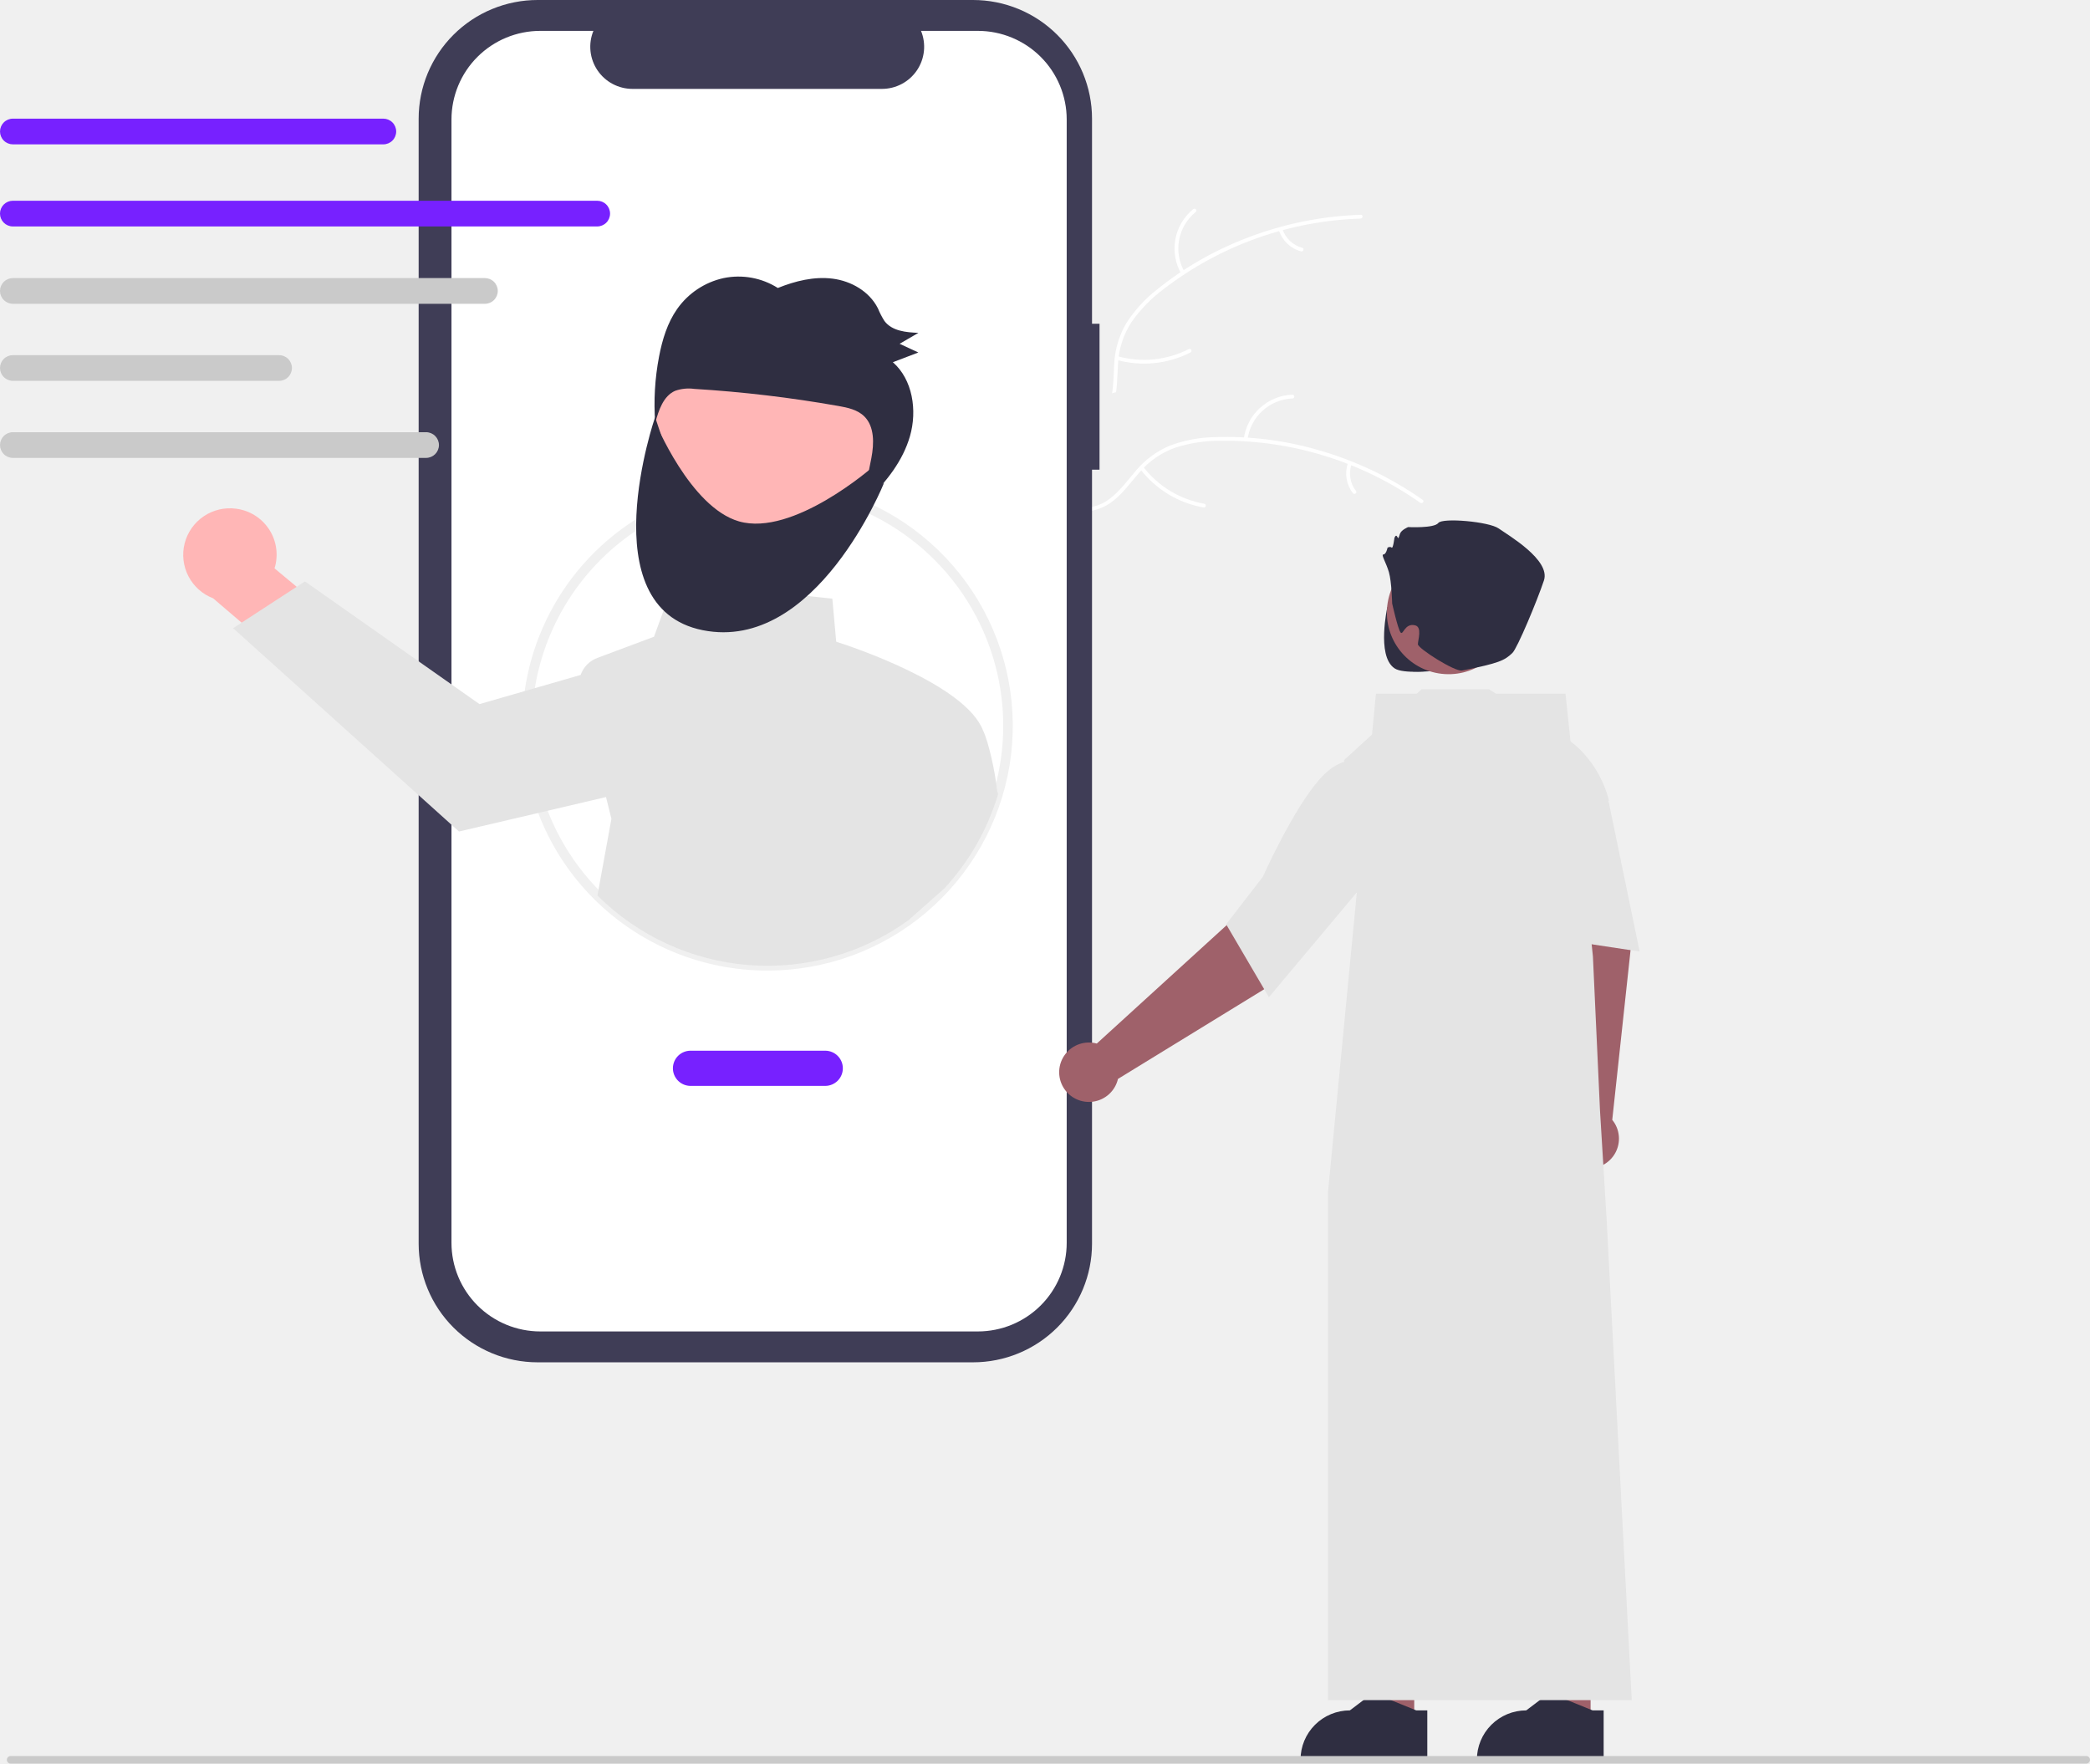
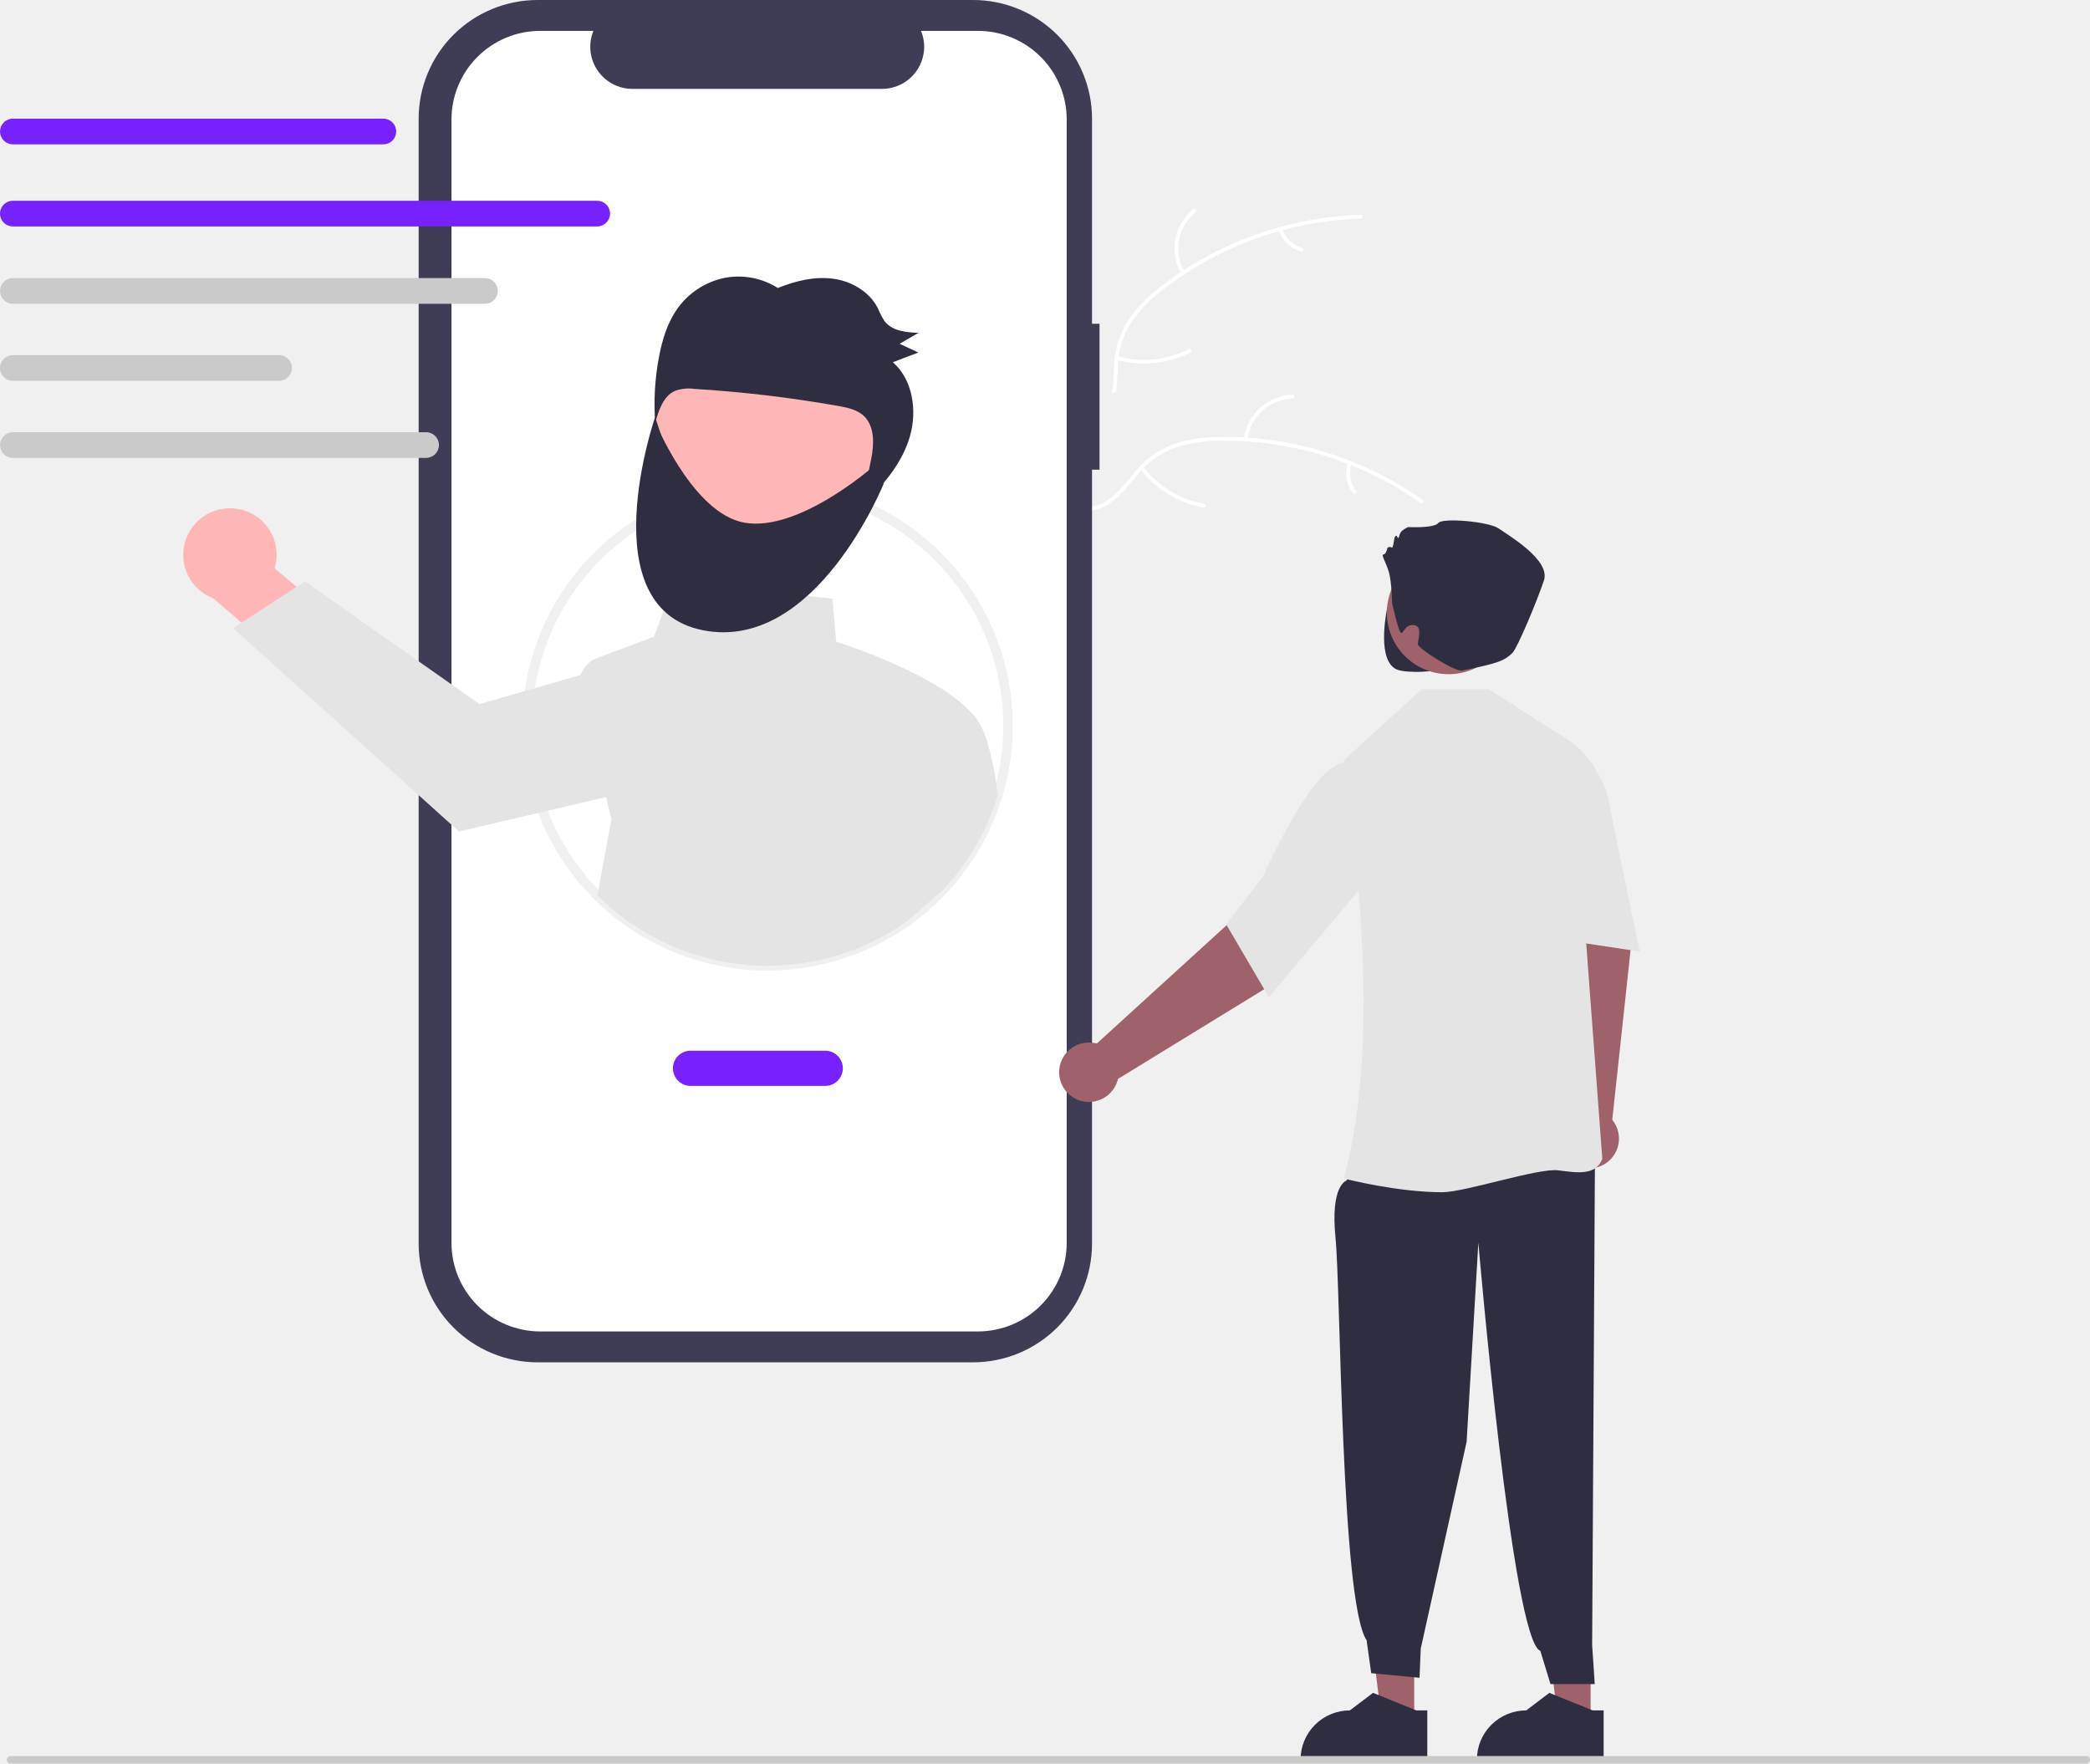
<svg xmlns="http://www.w3.org/2000/svg" width="461" height="389" viewBox="0 0 461 389" fill="none">
-   <g clip-path="url(#clip0_54_609)">
+   <g clip-path="url(#clip0_325_481)">
    <path d="M246.562 54.639C261.856 43.368 283.387 39.047 300.234 47.84C281.268 56.055 265.826 70.699 256.64 89.18C253.124 96.32 249.957 104.626 242.701 107.926C238.187 109.98 232.858 109.583 228.183 107.925C223.508 106.267 219.349 103.45 215.249 100.663L214.019 100.516C221.317 83 231.269 65.909 246.562 54.639Z" fill="#F0F0F0" />
    <path d="M300.099 48.214C284.368 48.706 269.193 54.13 256.729 63.715C254.009 65.732 251.625 68.163 249.663 70.92C247.84 73.667 246.787 76.851 246.614 80.141C246.391 83.206 246.519 86.366 245.553 89.324C245.037 90.83 244.206 92.21 243.117 93.374C242.028 94.538 240.705 95.459 239.234 96.077C235.609 97.712 231.611 97.949 227.694 98.046C223.344 98.153 218.825 98.196 214.869 100.24C214.39 100.487 214.033 99.731 214.512 99.484C221.394 95.929 229.436 98.248 236.669 96.132C240.044 95.145 243.142 93.137 244.497 89.778C245.682 86.84 245.553 83.581 245.752 80.476C245.873 77.263 246.781 74.13 248.396 71.348C250.21 68.501 252.497 65.982 255.158 63.9C261.075 59.117 267.708 55.291 274.815 52.564C282.909 49.407 291.485 47.654 300.172 47.381C300.71 47.365 300.633 48.198 300.099 48.214V48.214Z" fill="white" />
    <path d="M260.561 60.393C259.232 58.089 258.769 55.388 259.252 52.774C259.736 50.159 261.135 47.802 263.2 46.122C263.619 45.783 264.166 46.417 263.746 46.756C261.82 48.317 260.517 50.513 260.072 52.948C259.627 55.384 260.069 57.898 261.318 60.036C261.589 60.502 260.83 60.856 260.561 60.393V60.393Z" fill="white" />
    <path d="M246.522 78.572C251.768 80.035 257.374 79.472 262.223 76.994C262.703 76.748 263.06 77.505 262.58 77.75C257.53 80.319 251.695 80.894 246.239 79.359C245.72 79.213 246.005 78.427 246.522 78.572Z" fill="white" />
    <path d="M282.87 50.514C283.197 51.513 283.768 52.415 284.532 53.139C285.295 53.863 286.227 54.386 287.243 54.662C287.764 54.802 287.478 55.588 286.96 55.449C285.839 55.139 284.811 54.56 283.965 53.762C283.12 52.964 282.484 51.971 282.112 50.871C282.068 50.771 282.064 50.657 282.102 50.554C282.139 50.45 282.214 50.365 282.312 50.315C282.412 50.268 282.528 50.263 282.632 50.3C282.736 50.338 282.822 50.415 282.87 50.514H282.87Z" fill="white" />
    <path d="M313.592 110.667C313.264 110.589 312.936 110.511 312.602 110.437C308.185 109.409 303.692 108.741 299.166 108.439C298.817 108.41 298.462 108.386 298.112 108.368C287.201 107.756 276.272 109.171 265.879 112.541C261.744 113.885 257.718 115.541 253.836 117.495C248.474 120.194 242.876 123.546 237.103 124.297C236.502 124.383 235.896 124.431 235.289 124.441L213.934 102.024C213.911 101.949 213.882 101.878 213.859 101.802L212.966 100.946C213.159 100.832 213.362 100.717 213.555 100.602C213.667 100.535 213.783 100.473 213.895 100.406C213.971 100.363 214.047 100.32 214.113 100.277C214.139 100.262 214.164 100.248 214.184 100.239C214.25 100.195 214.316 100.162 214.377 100.124C215.509 99.479 216.648 98.841 217.793 98.209C217.798 98.204 217.798 98.204 217.808 98.204C226.545 93.415 235.759 89.312 245.305 86.734C245.592 86.657 245.884 86.574 246.181 86.507C250.491 85.369 254.886 84.584 259.323 84.161C261.754 83.936 264.194 83.835 266.635 83.857C272.942 83.926 279.198 84.984 285.175 86.993C297.089 90.998 307.587 98.761 313.173 109.818C313.316 110.101 313.454 110.379 313.592 110.667Z" fill="#F0F0F0" />
    <path d="M313.259 110.887C300.402 101.831 285.013 97.047 269.276 97.214C265.887 97.19 262.516 97.699 259.287 98.722C256.173 99.82 253.411 101.73 251.287 104.253C249.26 106.566 247.454 109.167 244.898 110.948C243.577 111.84 242.081 112.444 240.509 112.719C238.937 112.994 237.324 112.934 235.777 112.544C231.896 111.672 228.561 109.46 225.375 107.185C221.837 104.658 218.202 101.978 213.811 101.233C213.279 101.143 213.45 100.325 213.982 100.415C221.622 101.71 226.644 108.393 233.696 111.048C236.986 112.287 240.671 112.544 243.781 110.676C246.5 109.042 248.364 106.362 250.396 104.002C252.432 101.511 255.048 99.554 258.016 98.303C261.183 97.119 264.529 96.481 267.91 96.418C275.521 96.152 283.126 97.082 290.446 99.174C298.815 101.514 306.72 105.266 313.82 110.266C314.26 110.576 313.695 111.195 313.259 110.887L313.259 110.887Z" fill="white" />
    <path d="M274.34 96.863C274.67 94.225 275.93 91.79 277.893 89.993C279.857 88.196 282.397 87.154 285.06 87.053C285.599 87.034 285.653 87.868 285.113 87.887C282.634 87.977 280.268 88.948 278.443 90.625C276.617 92.302 275.453 94.575 275.16 97.033C275.096 97.567 274.276 97.394 274.34 96.863H274.34Z" fill="white" />
    <path d="M252.16 102.946C255.466 107.265 260.282 110.182 265.648 111.116C266.18 111.208 266.009 112.026 265.478 111.934C259.895 110.952 254.89 107.906 251.459 103.404C251.133 102.975 251.835 102.519 252.16 102.946V102.946Z" fill="white" />
    <path d="M298.114 102.375C297.773 103.369 297.685 104.432 297.858 105.468C298.03 106.505 298.458 107.482 299.103 108.313C299.435 108.738 298.732 109.194 298.402 108.772C297.694 107.851 297.223 106.77 297.03 105.626C296.836 104.481 296.927 103.306 297.294 102.205C297.32 102.098 297.385 102.005 297.477 101.945C297.569 101.885 297.681 101.862 297.789 101.881C297.898 101.904 297.993 101.968 298.054 102.061C298.115 102.154 298.136 102.266 298.114 102.375V102.375Z" fill="white" />
    <path d="M242.527 71.406H240.872V26.177C240.872 22.74 240.193 19.336 238.875 16.16C237.556 12.984 235.623 10.098 233.187 7.667C230.75 5.236 227.858 3.308 224.674 1.993C221.491 0.677 218.079 1.85325e-06 214.633 0H118.583C115.137 -7.41272e-06 111.725 0.677 108.542 1.993C105.358 3.308 102.466 5.236 100.029 7.667C97.593 10.098 95.66 12.984 94.341 16.16C93.022 19.336 92.344 22.74 92.344 26.177V274.307C92.344 281.25 95.108 287.908 100.029 292.817C104.95 297.726 111.624 300.484 118.583 300.484H214.633C221.592 300.484 228.266 297.726 233.187 292.817C238.108 287.908 240.872 281.25 240.872 274.307V103.601H242.527V71.406Z" fill="#3F3D56" />
    <path d="M215.692 6.81H203.154C203.731 8.221 203.951 9.751 203.795 11.266C203.639 12.781 203.112 14.235 202.261 15.499C201.409 16.763 200.259 17.799 198.912 18.515C197.564 19.231 196.061 19.606 194.535 19.606H139.509C137.982 19.606 136.479 19.231 135.132 18.515C133.784 17.799 132.634 16.763 131.783 15.499C130.931 14.235 130.404 12.781 130.248 11.266C130.093 9.751 130.313 8.221 130.889 6.81H119.179C113.982 6.81 108.998 8.87 105.323 12.536C101.648 16.202 99.584 21.175 99.584 26.359V274.125C99.584 276.692 100.091 279.234 101.076 281.606C102.06 283.978 103.504 286.133 105.323 287.948C107.143 289.763 109.303 291.203 111.68 292.186C114.058 293.168 116.606 293.674 119.179 293.674H215.692C218.265 293.674 220.813 293.168 223.19 292.186C225.568 291.203 227.728 289.763 229.548 287.948C231.367 286.133 232.811 283.978 233.795 281.606C234.78 279.234 235.287 276.692 235.287 274.125V26.359C235.287 21.175 233.222 16.202 229.548 12.536C225.873 8.87 220.889 6.81 215.692 6.81Z" fill="white" />
    <path d="M169.29 214.082C162.183 214.089 155.144 212.697 148.577 209.987C142.009 207.276 136.042 203.301 131.017 198.287C125.991 193.273 122.006 187.32 119.29 180.769C116.573 174.217 115.178 167.195 115.185 160.104C115.175 150.148 117.929 140.384 123.142 131.894C128.355 123.404 135.823 116.521 144.719 112.007C151.166 108.734 158.206 106.782 165.422 106.265C172.638 105.749 179.884 106.678 186.734 108.999C198.866 113.123 209.137 121.41 215.717 132.383C222.297 143.356 224.759 156.303 222.665 168.918C220.571 181.533 214.056 192.997 204.282 201.268C194.507 209.539 182.107 214.08 169.29 214.082L169.29 214.082ZM169.29 108.243C161.082 108.219 152.987 110.156 145.683 113.892C139.299 117.137 133.656 121.664 129.108 127.188C124.561 132.713 121.207 139.115 119.258 145.994C117.309 152.873 116.806 160.079 117.781 167.161C118.756 174.243 121.188 181.048 124.925 187.147C128.661 193.247 133.621 198.51 139.493 202.606C145.366 206.702 152.023 209.543 159.048 210.95C166.073 212.358 173.314 212.301 180.316 210.783C187.318 209.266 193.93 206.321 199.737 202.133C202.545 200.112 205.141 197.814 207.486 195.274C214.346 187.869 218.893 178.63 220.569 168.687C222.246 158.744 220.98 148.529 216.926 139.292C212.873 130.056 206.207 122.2 197.747 116.685C189.286 111.17 179.396 108.237 169.29 108.243Z" fill="#F0F0F0" />
    <path d="M52.052 112.201C53.537 112.387 54.963 112.895 56.23 113.69C57.497 114.485 58.574 115.548 59.384 116.803C60.195 118.058 60.72 119.476 60.922 120.955C61.124 122.435 60.999 123.94 60.555 125.366L78.531 140.305L72.096 153.418L47.007 131.966C44.655 131.063 42.717 129.33 41.56 127.097C40.404 124.863 40.108 122.284 40.73 119.848C41.352 117.412 42.847 115.287 44.934 113.878C47.021 112.469 49.553 111.872 52.052 112.201L52.052 112.201Z" fill="#FFB6B6" />
    <path d="M219.944 174.498C219.583 170.632 218.093 163.681 216.828 161.111C212.94 150.959 187.82 142.616 184.447 141.54L183.591 132.05L148.688 128.303L144.26 140.439L131.742 145.125C130.892 145.441 130.123 145.941 129.489 146.588C128.856 147.236 128.374 148.016 128.078 148.871L116.847 152.11L105.764 155.306L67.261 128.24L65.443 129.425L53.293 137.335L51.418 138.555L101.245 183.403L119.754 179.071L133.673 175.804L134.861 180.616L131.784 197.522C140.697 206.417 152.495 211.853 165.063 212.855C177.63 213.858 190.144 210.36 200.36 202.99L208.267 195.991C213.778 190.046 217.846 182.917 220.156 175.155L219.944 174.498Z" fill="#E4E4E4" />
    <path d="M177.106 120.542C190.281 116.19 197.426 102.006 193.064 88.861C188.701 75.716 174.484 68.588 161.308 72.94C148.132 77.292 140.987 91.477 145.35 104.621C149.712 117.766 163.93 124.894 177.106 120.542Z" fill="#FFB6B6" />
    <path d="M149.357 68.159C151.8 64.678 155.466 62.242 159.627 61.334C163.741 60.49 168.023 61.273 171.569 63.52C175.425 61.97 179.583 60.942 183.667 61.464C187.752 61.987 191.755 64.263 193.645 68.013C194.043 68.985 194.525 69.919 195.087 70.806C196.752 73.023 199.847 73.31 202.58 73.417C201.198 74.221 199.816 75.025 198.434 75.829C199.811 76.469 201.188 77.109 202.566 77.749C200.691 78.463 198.817 79.177 196.943 79.891C201.305 83.717 202.361 90.526 200.708 96.234C199.145 101.639 195.559 106.189 191.555 110.084C190.774 107.178 191.633 104.027 192.205 101.018C192.809 97.838 192.906 94.12 190.675 91.876C189.17 90.361 186.961 89.904 184.879 89.537C174.377 87.684 163.778 86.428 153.133 85.776C151.708 85.58 150.257 85.727 148.902 86.207C146.311 87.356 145.27 90.509 144.52 93.306C144.16 88.397 144.447 83.463 145.374 78.629C146.084 74.929 147.203 71.225 149.357 68.159Z" fill="#2F2E41" />
    <path d="M182.021 239.513H152.316C151.284 239.513 150.295 239.104 149.565 238.377C148.836 237.649 148.426 236.662 148.426 235.633C148.426 234.603 148.836 233.616 149.565 232.888C150.295 232.161 151.284 231.752 152.316 231.752H182.021C183.052 231.752 184.042 232.161 184.771 232.888C185.501 233.616 185.91 234.603 185.91 235.633C185.91 236.662 185.501 237.649 184.771 238.377C184.042 239.104 183.052 239.513 182.021 239.513Z" fill="#7721FF" />
    <path d="M84.547 31.84H2.842C2.089 31.839 1.367 31.54 0.835 31.008C0.303 30.476 0.004 29.756 0.004 29.005C0.004 28.254 0.303 27.533 0.835 27.002C1.367 26.47 2.089 26.171 2.842 26.17H84.547C85.301 26.17 86.024 26.468 86.557 27C87.09 27.532 87.389 28.253 87.389 29.005C87.389 29.757 87.09 30.478 86.557 31.01C86.024 31.541 85.301 31.84 84.547 31.84Z" fill="#7721FF" />
    <path d="M131.722 49.948H2.842C2.088 49.948 1.365 49.649 0.832 49.117C0.299 48.586 0 47.865 0 47.113C0 46.361 0.299 45.64 0.832 45.108C1.365 44.576 2.088 44.278 2.842 44.278H131.722C132.475 44.278 133.198 44.576 133.731 45.108C134.264 45.64 134.563 46.361 134.563 47.113C134.563 47.865 134.264 48.586 133.731 49.117C133.198 49.649 132.475 49.948 131.722 49.948Z" fill="#7721FF" />
    <path d="M106.955 67.007H2.842C2.088 67.007 1.365 66.708 0.832 66.177C0.299 65.645 0 64.924 0 64.172C0 63.42 0.299 62.699 0.832 62.167C1.365 61.636 2.088 61.337 2.842 61.337H106.955C107.709 61.337 108.431 61.636 108.964 62.167C109.497 62.699 109.797 63.42 109.797 64.172C109.797 64.924 109.497 65.645 108.964 66.177C108.431 66.708 107.709 67.007 106.955 67.007Z" fill="#CACACA" />
    <path d="M306.5 134C306.5 134 304.193 144.506 307.882 147C309.571 148.142 316 147.5 316 147.5" stroke="#2F2E41" />
    <path d="M61.55 84.003H2.842C2.088 84.003 1.365 83.705 0.832 83.173C0.299 82.641 0 81.92 0 81.168C0 80.417 0.299 79.695 0.832 79.164C1.365 78.632 2.088 78.334 2.842 78.334H61.55C62.304 78.334 63.027 78.632 63.56 79.164C64.093 79.695 64.392 80.417 64.392 81.168C64.392 81.92 64.093 82.641 63.56 83.173C63.027 83.705 62.304 84.003 61.55 84.003Z" fill="#CACACA" />
    <path d="M93.982 100.999H2.842C2.089 100.997 1.367 100.698 0.835 100.167C0.303 99.635 0.004 98.915 0.004 98.164C0.004 97.413 0.303 96.692 0.835 96.161C1.367 95.629 2.089 95.33 2.842 95.329H93.982C94.735 95.33 95.457 95.629 95.989 96.161C96.521 96.692 96.82 97.413 96.82 98.164C96.82 98.915 96.521 99.635 95.989 100.167C95.457 100.698 94.735 100.997 93.982 100.999Z" fill="#CACACA" />
    <path d="M350.843 378.357L343.52 378.357L340.036 350.177L350.844 350.177L350.843 378.357Z" fill="#9F616A" />
    <path d="M306 138H315V148C315 148 309.212 148.783 307 146.5C304.674 144.1 306 138 306 138Z" fill="#2F2E41" />
    <path d="M353.724 388.468L325.765 388.467V388.114C325.766 385.235 326.912 382.474 328.953 380.438C330.994 378.402 333.762 377.258 336.648 377.258H336.648L341.755 373.392L351.284 377.258L353.724 377.258L353.724 388.468Z" fill="#2F2E41" />
    <path d="M346.576 245.917L343.346 206.631L340.809 191.885L355.014 188.755L359.728 208.943L355.621 247.008C356.45 248.02 356.956 249.257 357.074 250.559C357.193 251.861 356.918 253.168 356.286 254.313C355.654 255.459 354.694 256.389 353.528 256.985C352.362 257.582 351.043 257.816 349.743 257.66C348.442 257.503 347.218 256.962 346.227 256.105C345.237 255.249 344.526 254.117 344.186 252.855C343.845 251.593 343.891 250.258 344.317 249.021C344.743 247.785 345.529 246.704 346.576 245.917H346.576Z" fill="#9F616A" />
    <path d="M311.943 378.357L304.62 378.357L301.136 350.177L311.945 350.177L311.943 378.357Z" fill="#9F616A" />
-     <path d="M300.224 254.823L296.977 260.426C296.977 260.426 293.41 261.398 294.576 272.999C295.742 284.599 295.792 353.33 301.435 361.787L302.456 369.05L313.112 370.066L313.381 363.622L326.087 274.093C326.087 274.093 333.57 361.982 339.761 364.132L341.997 371.455L351.762 371.459L351.186 362.83L351.816 253.915L300.224 254.823Z" fill="#2F2E41" />
+     <path d="M300.224 254.823L296.977 260.426C296.977 260.426 293.41 261.398 294.576 272.999C295.742 284.599 295.792 353.33 301.435 361.787L302.456 369.05L313.112 370.066L313.381 363.622L323.5 318L326.087 274.093C326.087 274.093 333.57 361.982 339.761 364.132L341.997 371.455L351.762 371.459L351.186 362.83L351.816 253.915L300.224 254.823Z" fill="#2F2E41" />
    <path d="M296.654 259.999L296.43 259.941C303.131 234.938 301.198 202.56 296.467 167.793L296.467 167.649L313.571 152.02H328.423L343.147 161.5C352.665 166.247 354.829 176.302 354.849 176.404L354.864 176.475L349.032 196.785L353.425 255.521L353.43 255.589L353.405 255.652C351.983 259.249 348.173 258.737 343.761 258.143C339.357 257.551 323.126 262.968 318.149 262.968C308.424 262.968 297.349 260.177 296.654 259.999Z" fill="#E4E4E4" />
    <path d="M340.063 169.416L346.444 166.647L354.85 176.929L361.664 209.879L338.325 206.351L340.063 169.416Z" fill="#E4E4E4" />
    <path d="M241.925 230.175L271.093 203.584L281.23 192.558L292.405 201.852L279.285 217.925L246.596 237.979C246.3 239.253 245.629 240.409 244.67 241.299C243.71 242.189 242.506 242.773 241.211 242.975C239.917 243.177 238.591 242.989 237.405 242.433C236.219 241.878 235.226 240.982 234.554 239.86C233.882 238.737 233.562 237.44 233.635 236.135C233.708 234.83 234.17 233.576 234.962 232.535C235.755 231.494 236.841 230.713 238.082 230.292C239.322 229.872 240.66 229.831 241.925 230.175L241.925 230.175Z" fill="#9F616A" />
    <path d="M270.458 203.874L278.536 193.407C278.603 193.257 285.306 178.315 291.115 171.823C297.075 165.162 301.767 168.568 301.813 168.605L301.93 168.693L302.254 193.287L279.885 219.953L270.458 203.874Z" fill="#E4E4E4" />
    <path d="M332.963 137.298C334.168 129.894 329.127 122.917 321.705 121.715C314.282 120.513 307.289 125.542 306.084 132.947C304.88 140.352 309.92 147.329 317.343 148.53C324.765 149.732 331.759 144.703 332.963 137.298Z" fill="#9F616A" />
    <path d="M307.076 133.106C307.076 133.106 306.967 128.331 306.362 126.218C305.757 124.105 304.547 122.294 305.152 122.294C305.757 122.294 306.06 120.785 306.06 120.785C306.06 120.785 306.665 120.483 306.967 120.785C307.27 121.087 307.572 118.672 307.572 118.672C307.572 118.672 307.875 117.766 308.178 118.37C308.48 118.974 308.48 118.672 308.783 117.766C309.085 116.861 310.598 116.257 310.598 116.257C310.598 116.257 316.347 116.559 317.255 115.352C318.162 114.144 328.449 115.05 330.567 116.559C332.685 118.068 342.065 123.501 340.552 128.029C339.039 132.557 334.684 142.982 333.593 144.027C331.867 145.68 330.672 146.276 322.507 147.897C320.909 148.214 312.752 143.01 312.752 142.104C312.752 141.199 313.736 138.327 312.155 137.933C309.766 137.337 309.497 140.351 308.892 139.445C308.287 138.54 307.076 133.106 307.076 133.106Z" fill="#2F2E41" />
    <path d="M314.825 388.468L286.866 388.467V388.114C286.866 385.235 288.013 382.474 290.054 380.438C292.095 378.402 294.862 377.258 297.748 377.258H297.749L302.856 373.392L312.385 377.258L314.825 377.258L314.825 388.468Z" fill="#2F2E41" />
    <path d="M460.158 389H2.354C2.13 389 1.916 388.911 1.758 388.754C1.6 388.596 1.512 388.383 1.512 388.16C1.512 387.937 1.6 387.723 1.758 387.566C1.916 387.408 2.13 387.32 2.354 387.32H460.158C460.381 387.32 460.596 387.408 460.753 387.566C460.911 387.723 461 387.937 461 388.16C461 388.383 460.911 388.596 460.753 388.754C460.596 388.911 460.381 389 460.158 389Z" fill="#CACACA" />
-     <path d="M303.5 153H345.312L351.357 210.958L352.921 245L354.38 268.916L359.921 375H292.921V263L303.5 153Z" fill="#E4E4E4" />
    <path d="M161.5 122C139.5 117 144.5 93 144.5 93C144.5 93 152.211 111.899 163 115C174.953 118.436 192.5 103 192.5 103L191.5 110C191.5 110 183.5 127 161.5 122Z" fill="#2F2E41" />
    <path d="M155 139C130 134 144.5 92 144.5 92L148 102.5L154 111L161.5 117H178L195 106.5C195 106.5 180 144 155 139Z" fill="#2F2E41" />
  </g>
  <defs>
-     <clipPath id="clip0_54_609">
+     <clipPath id="clip0_325_481">
      <rect width="461" height="389" fill="white" />
    </clipPath>
  </defs>
</svg>
